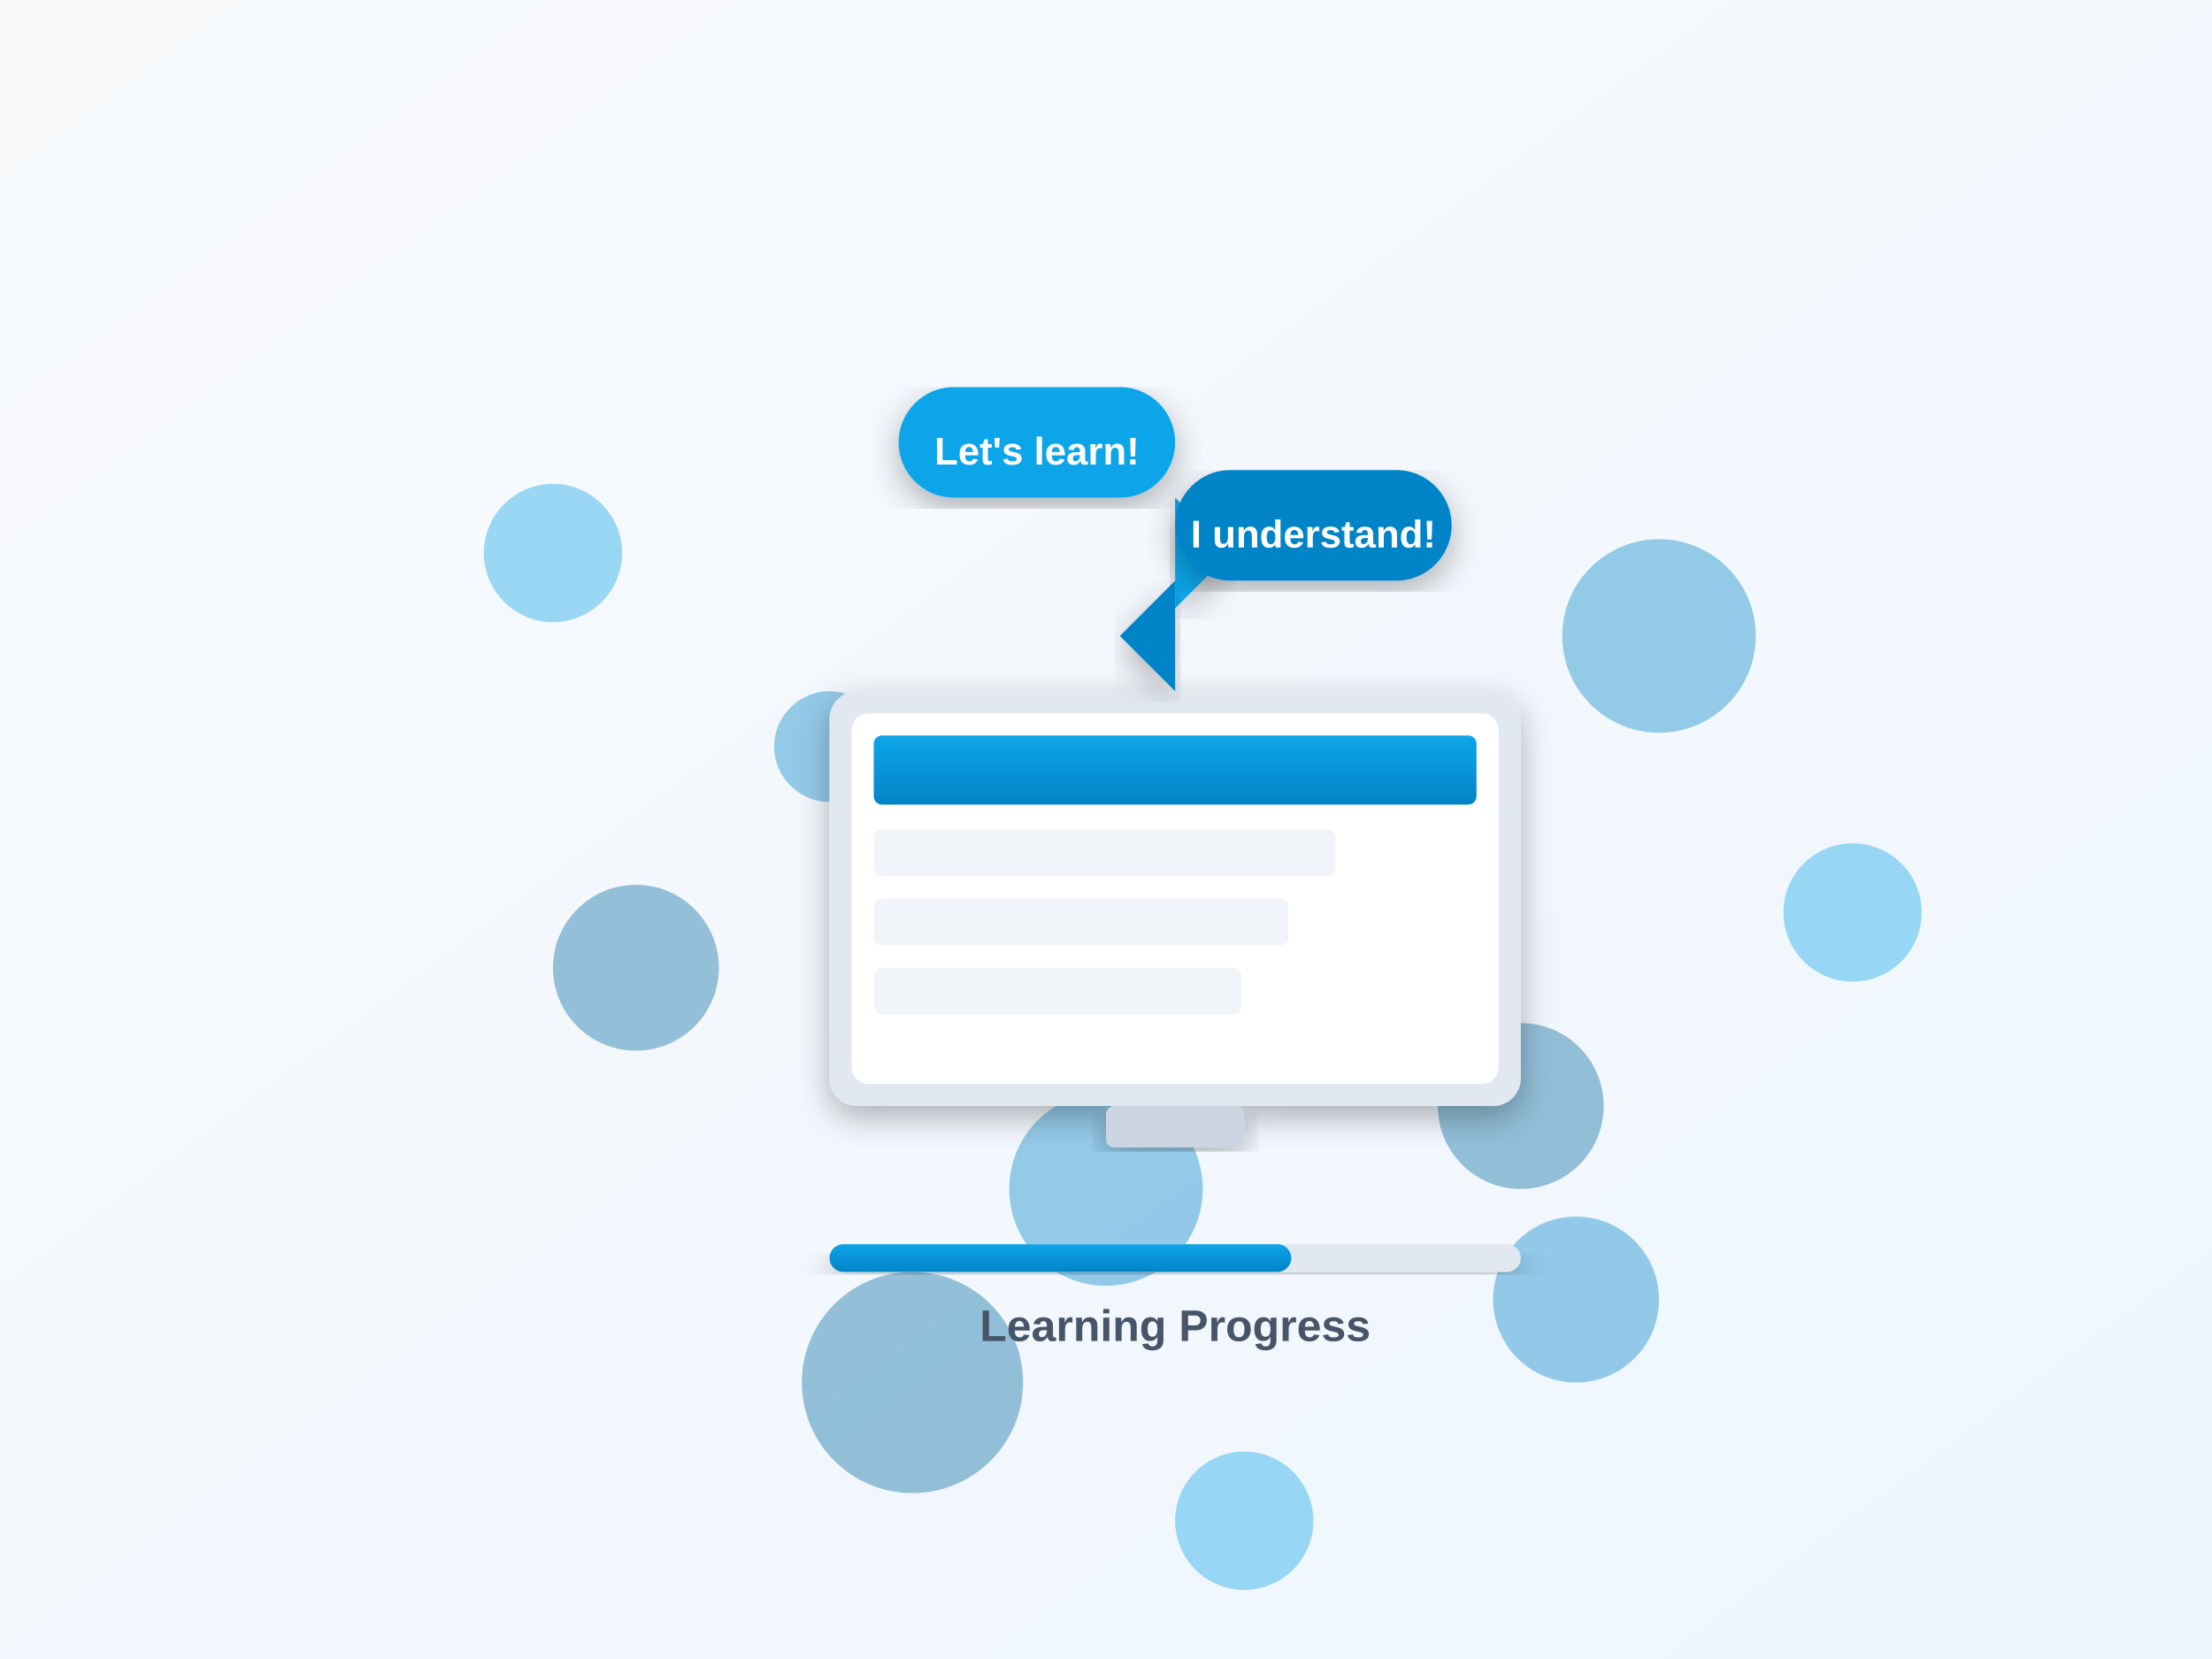
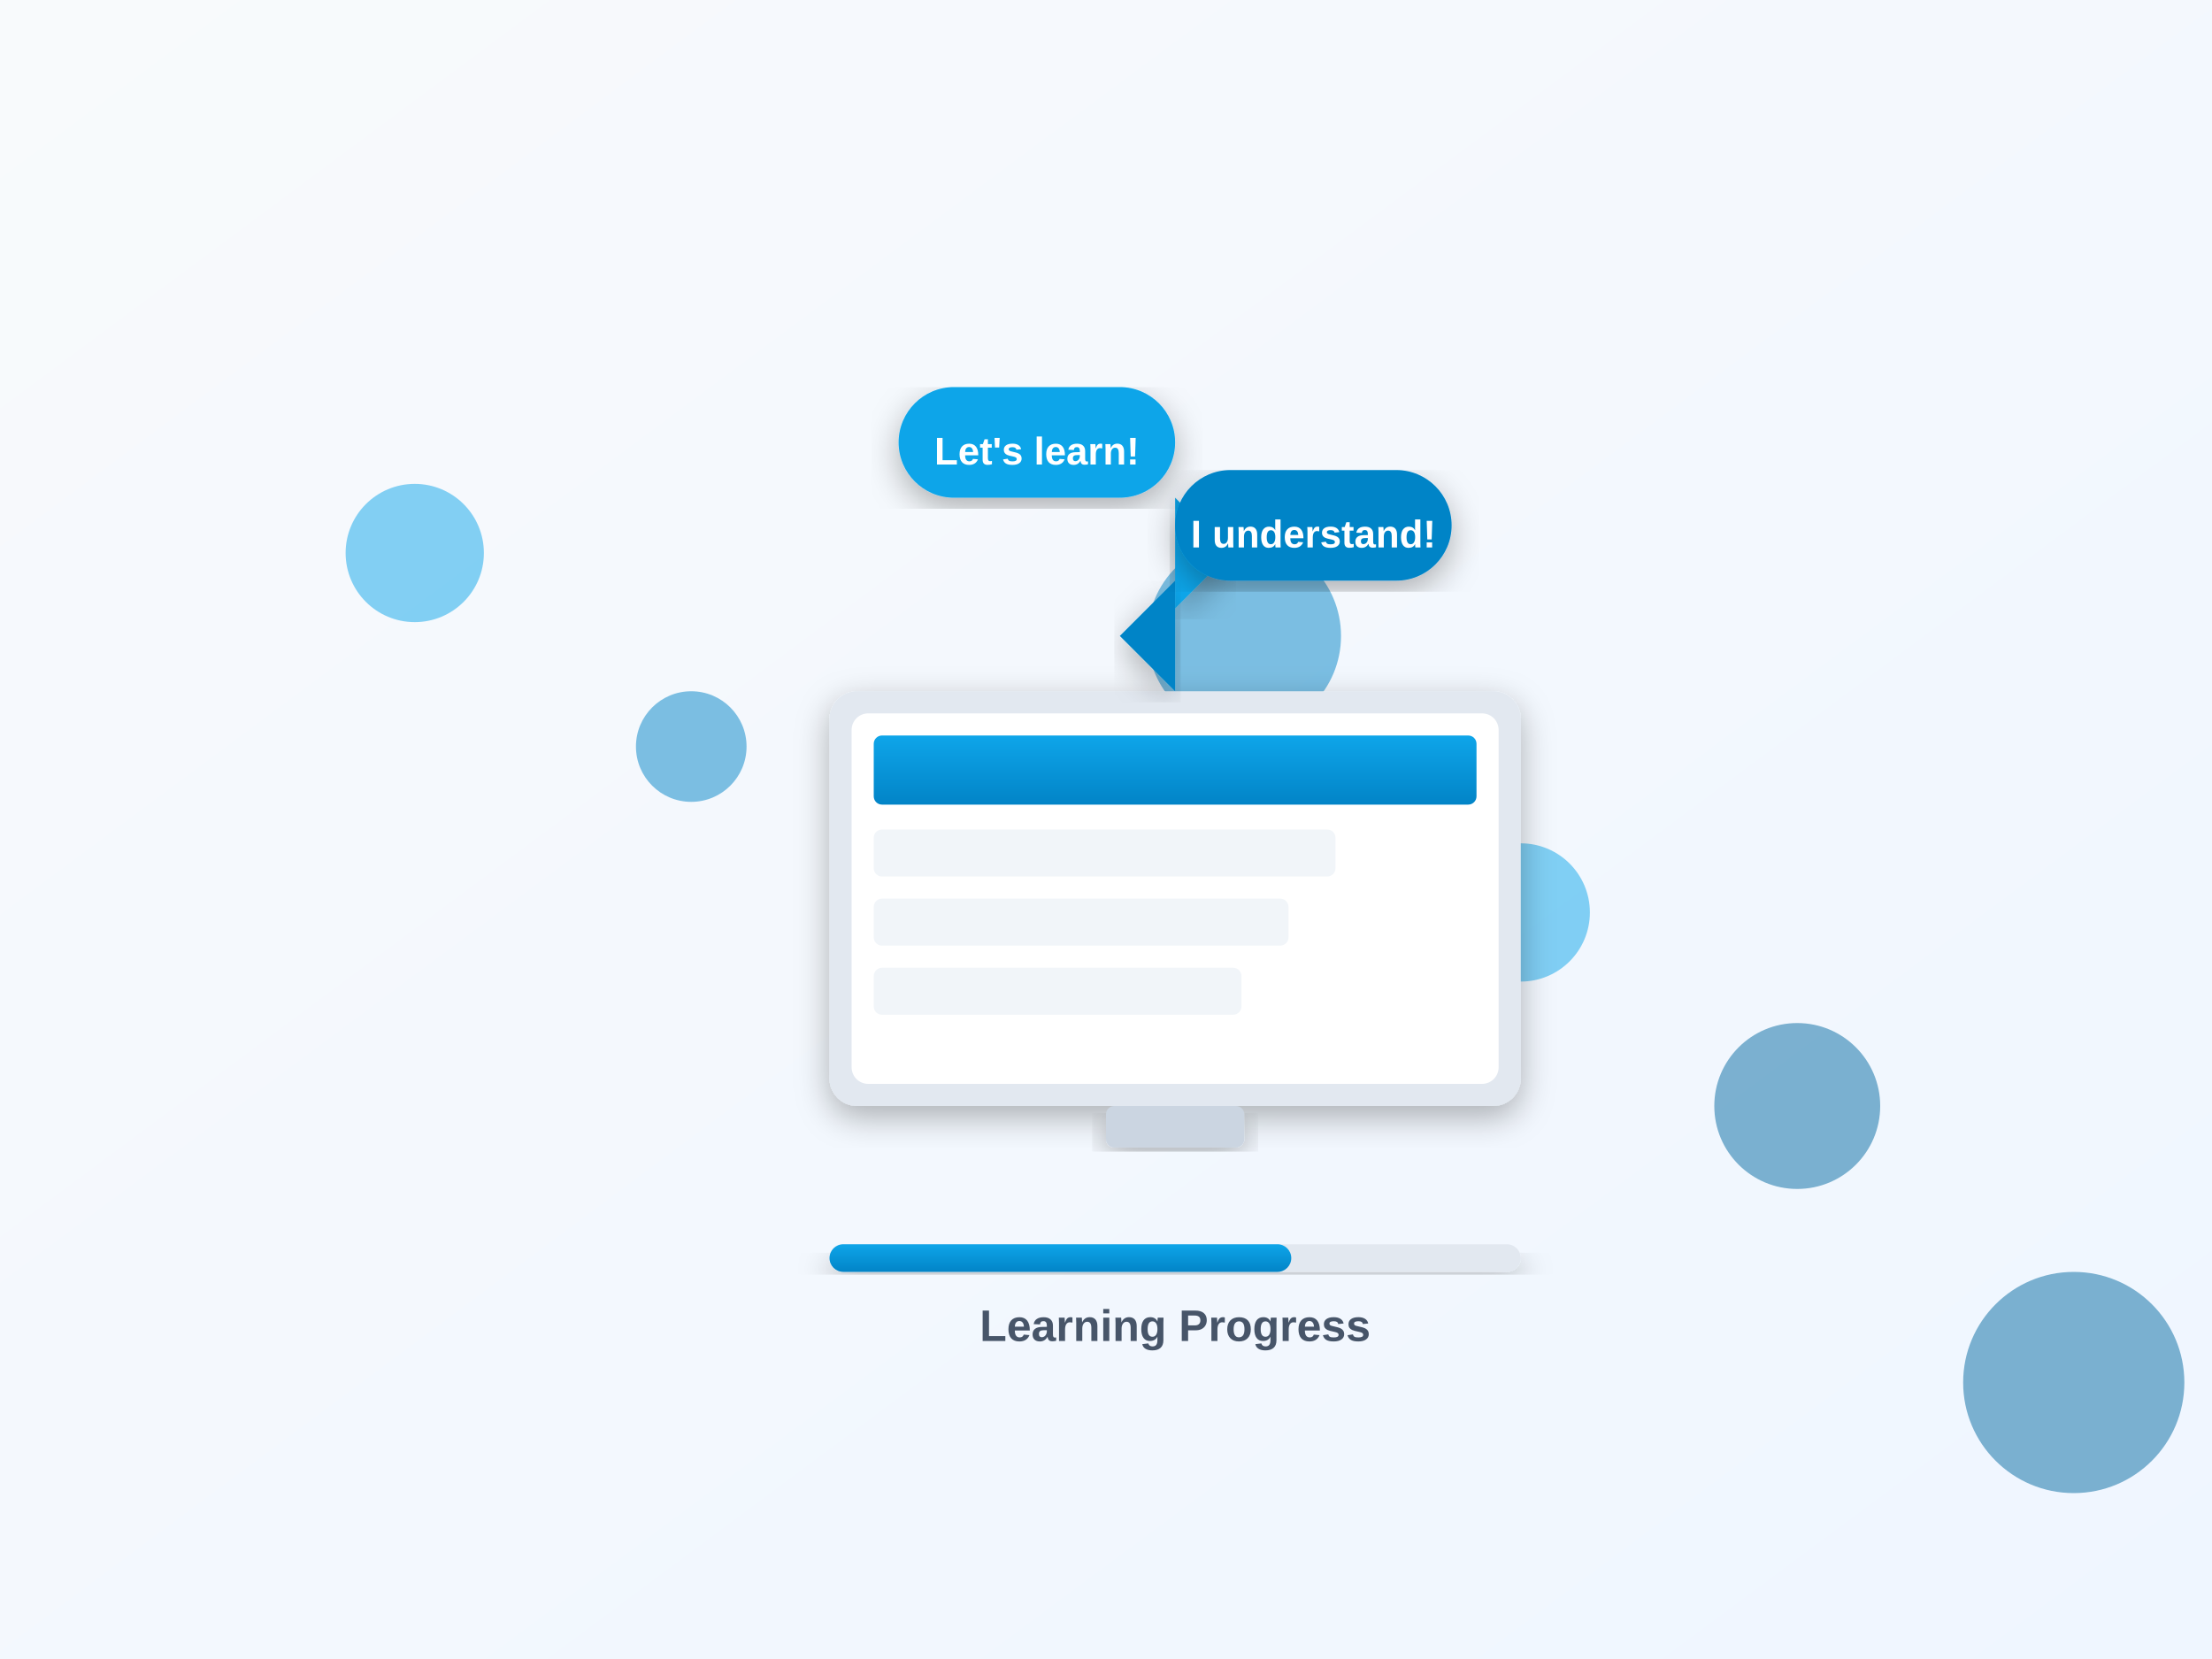
<svg xmlns="http://www.w3.org/2000/svg" width="800" height="600" viewBox="0 0 800 600" fill="none">
  <style>
    @keyframes float {
      0%, 100% { transform: translateY(0); }
      50% { transform: translateY(-6px); }
    }
    @keyframes floatCircle {
      0%, 100% { transform: translate(0, 0); }
      25% { transform: translate(5px, -5px); }
      50% { transform: translate(0, -10px); }
      75% { transform: translate(-5px, -5px); }
    }
    @keyframes pulse {
-       0%, 100% { opacity: 0.3; }
-       50% { opacity: 0.5; }
+       0%, 100% { opacity: 0.4; }
+       50% { opacity: 0.6; }
    }
    @keyframes shimmer {
      0% { opacity: 0.8; }
      50% { opacity: 1; }
      100% { opacity: 0.8; }
    }
    @keyframes typing {
      from { width: 0; }
      to { width: 100%; }
    }
    .floating { animation: float 3s ease-in-out infinite; }
    .floating-circle { animation: floatCircle 4s ease-in-out infinite; }
    .pulsing { animation: pulse 3s ease-in-out infinite; }
    .shimmer { animation: shimmer 2s ease-in-out infinite; }
    .typing { 
      animation: typing 3s steps(40, end) infinite;
      overflow: hidden;
      white-space: nowrap;
    }
  </style>
  <defs>
    <linearGradient id="bgGradient" x1="0%" y1="0%" x2="100%" y2="100%">
      <stop offset="0%" style="stop-color:#F8FAFC;stop-opacity:1" />
      <stop offset="100%" style="stop-color:#EFF6FF;stop-opacity:1" />
    </linearGradient>
    <linearGradient id="screenGradient" x1="0%" y1="0%" x2="0%" y2="100%">
      <stop offset="0%" style="stop-color:#0EA5E9;stop-opacity:1" />
      <stop offset="100%" style="stop-color:#0284C7;stop-opacity:1" />
    </linearGradient>
    <filter id="shadow">
      <feDropShadow dx="0" dy="4" stdDeviation="6" flood-opacity="0.3" />
    </filter>
  </defs>
  <rect width="800" height="600" fill="url(#bgGradient)" />
  <g transform="translate(150, 150)" class="pulsing">
    <g class="floating-circle" style="animation-delay: 0s">
-       <circle cx="50" cy="50" r="25" fill="#0EA5E9" opacity="0.4" />
+       <circle cx="0" cy="50" r="25" fill="#0EA5E9" opacity="0.5" />
    </g>
    <g class="floating-circle" style="animation-delay: 0.5s">
-       <circle cx="150" cy="120" r="20" fill="#0284C7" opacity="0.4" />
+       <circle cx="100" cy="120" r="20" fill="#0284C7" opacity="0.5" />
    </g>
    <g class="floating-circle" style="animation-delay: 1s">
-       <circle cx="80" cy="200" r="30" fill="#0369A1" opacity="0.4" />
+       <circle cx="200" cy="200" r="30" fill="#0369A1" opacity="0.5" />
    </g>
    <g class="floating-circle" style="animation-delay: 1.5s">
-       <circle cx="450" cy="80" r="35" fill="#0284C7" opacity="0.4" />
+       <circle cx="300" cy="80" r="35" fill="#0284C7" opacity="0.5" />
    </g>
    <g class="floating-circle" style="animation-delay: 2s">
-       <circle cx="520" cy="180" r="25" fill="#0EA5E9" opacity="0.4" />
+       <circle cx="400" cy="180" r="25" fill="#0EA5E9" opacity="0.5" />
    </g>
    <g class="floating-circle" style="animation-delay: 2.5s">
-       <circle cx="400" cy="250" r="30" fill="#0369A1" opacity="0.4" />
+       <circle cx="500" cy="250" r="30" fill="#0369A1" opacity="0.5" />
    </g>
    <g class="floating-circle" style="animation-delay: 0.7s">
-       <circle cx="180" cy="350" r="40" fill="#0369A1" opacity="0.4" />
+       <circle cx="600" cy="350" r="40" fill="#0369A1" opacity="0.5" />
    </g>
    <g class="floating-circle" style="animation-delay: 1.2s">
-       <circle cx="420" cy="320" r="30" fill="#0284C7" opacity="0.4" />
+       <circle cx="700" cy="320" r="30" fill="#0284C7" opacity="0.5" />
    </g>
    <g class="floating-circle" style="animation-delay: 1.7s">
-       <circle cx="300" cy="400" r="25" fill="#0EA5E9" opacity="0.4" />
+       <circle cx="800" cy="400" r="25" fill="#0EA5E9" opacity="0.5" />
    </g>
    <g class="floating-circle" style="animation-delay: 0.3s">
-       <circle cx="250" cy="280" r="35" fill="#0284C7" opacity="0.4" />
+       <circle cx="900" cy="280" r="35" fill="#0284C7" opacity="0.5" />
    </g>
    <g class="floating-circle" style="animation-delay: 0.9s">
-       <circle cx="350" cy="150" r="28" fill="#0EA5E9" opacity="0.4" />
+       <circle cx="1000" cy="150" r="28" fill="#0EA5E9" opacity="0.5" />
    </g>
  </g>
  <g transform="translate(150, 150)">
    <g transform="translate(150, 100)">
      <rect width="250" height="150" rx="10" fill="#E2E8F0" filter="url(#shadow)" />
      <rect x="8" y="8" width="234" height="134" rx="6" fill="#FFFFFF" />
      <rect x="16" y="16" width="218" height="25" rx="3" fill="url(#screenGradient)" />
      <g class="typing">
        <rect x="16" y="50" width="167" height="17" rx="3" fill="#F1F5F9" />
        <rect x="16" y="75" width="150" height="17" rx="3" fill="#F1F5F9" />
        <rect x="16" y="100" width="133" height="17" rx="3" fill="#F1F5F9" />
      </g>
      <rect x="100" y="150" width="50" height="15" rx="3" fill="#CBD5E1" filter="url(#shadow)" />
    </g>
    <g transform="translate(275, 30)" class="floating">
      <path d="M0 0 L20 20 L0 40 Z" fill="#0EA5E9" filter="url(#shadow)" />
      <rect x="-100" y="-40" width="100" height="40" rx="20" fill="#0EA5E9" filter="url(#shadow)" />
      <text x="-50" y="-12" text-anchor="middle" font-family="Arial" font-size="14" font-weight="bold" fill="white" class="shimmer">Let's learn!</text>
    </g>
    <g transform="translate(275, 60)" class="floating" style="animation-delay: 1.5s">
      <path d="M0 0 L-20 20 L0 40 Z" fill="#0284C7" filter="url(#shadow)" />
      <rect x="0" y="-40" width="100" height="40" rx="20" fill="#0284C7" filter="url(#shadow)" />
      <text x="50" y="-12" text-anchor="middle" font-family="Arial" font-size="14" font-weight="bold" fill="white" class="shimmer">I understand!</text>
    </g>
    <g transform="translate(150, 300)">
      <rect width="250" height="10" rx="5" fill="#E2E8F0" filter="url(#shadow)" />
      <rect width="167" height="10" rx="5" fill="url(#screenGradient)" class="shimmer" />
      <text x="125" y="35" text-anchor="middle" font-family="Arial" font-size="16" font-weight="bold" fill="#475569">Learning Progress</text>
    </g>
  </g>
</svg>
